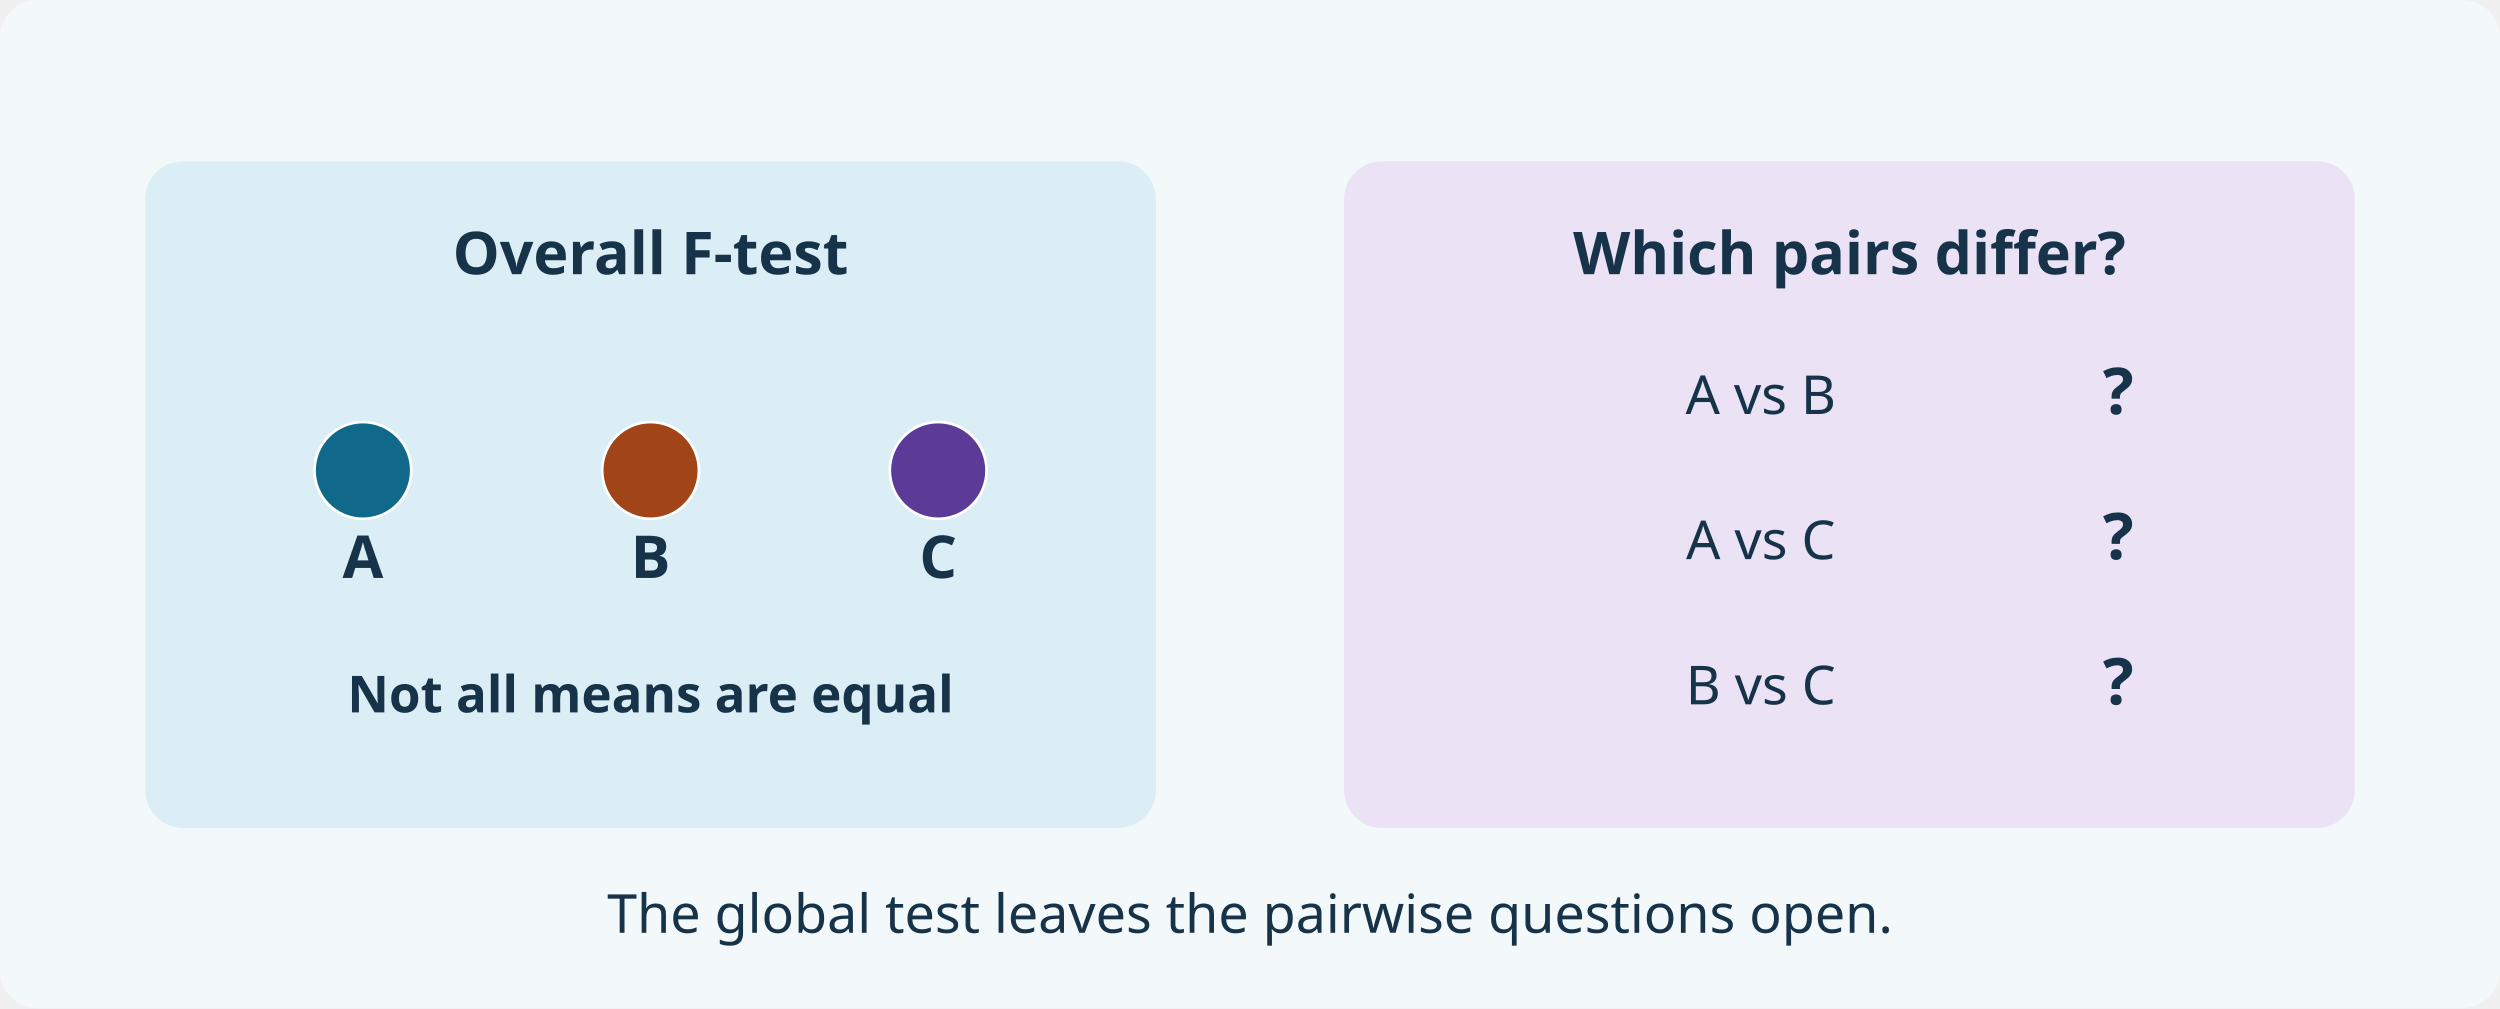
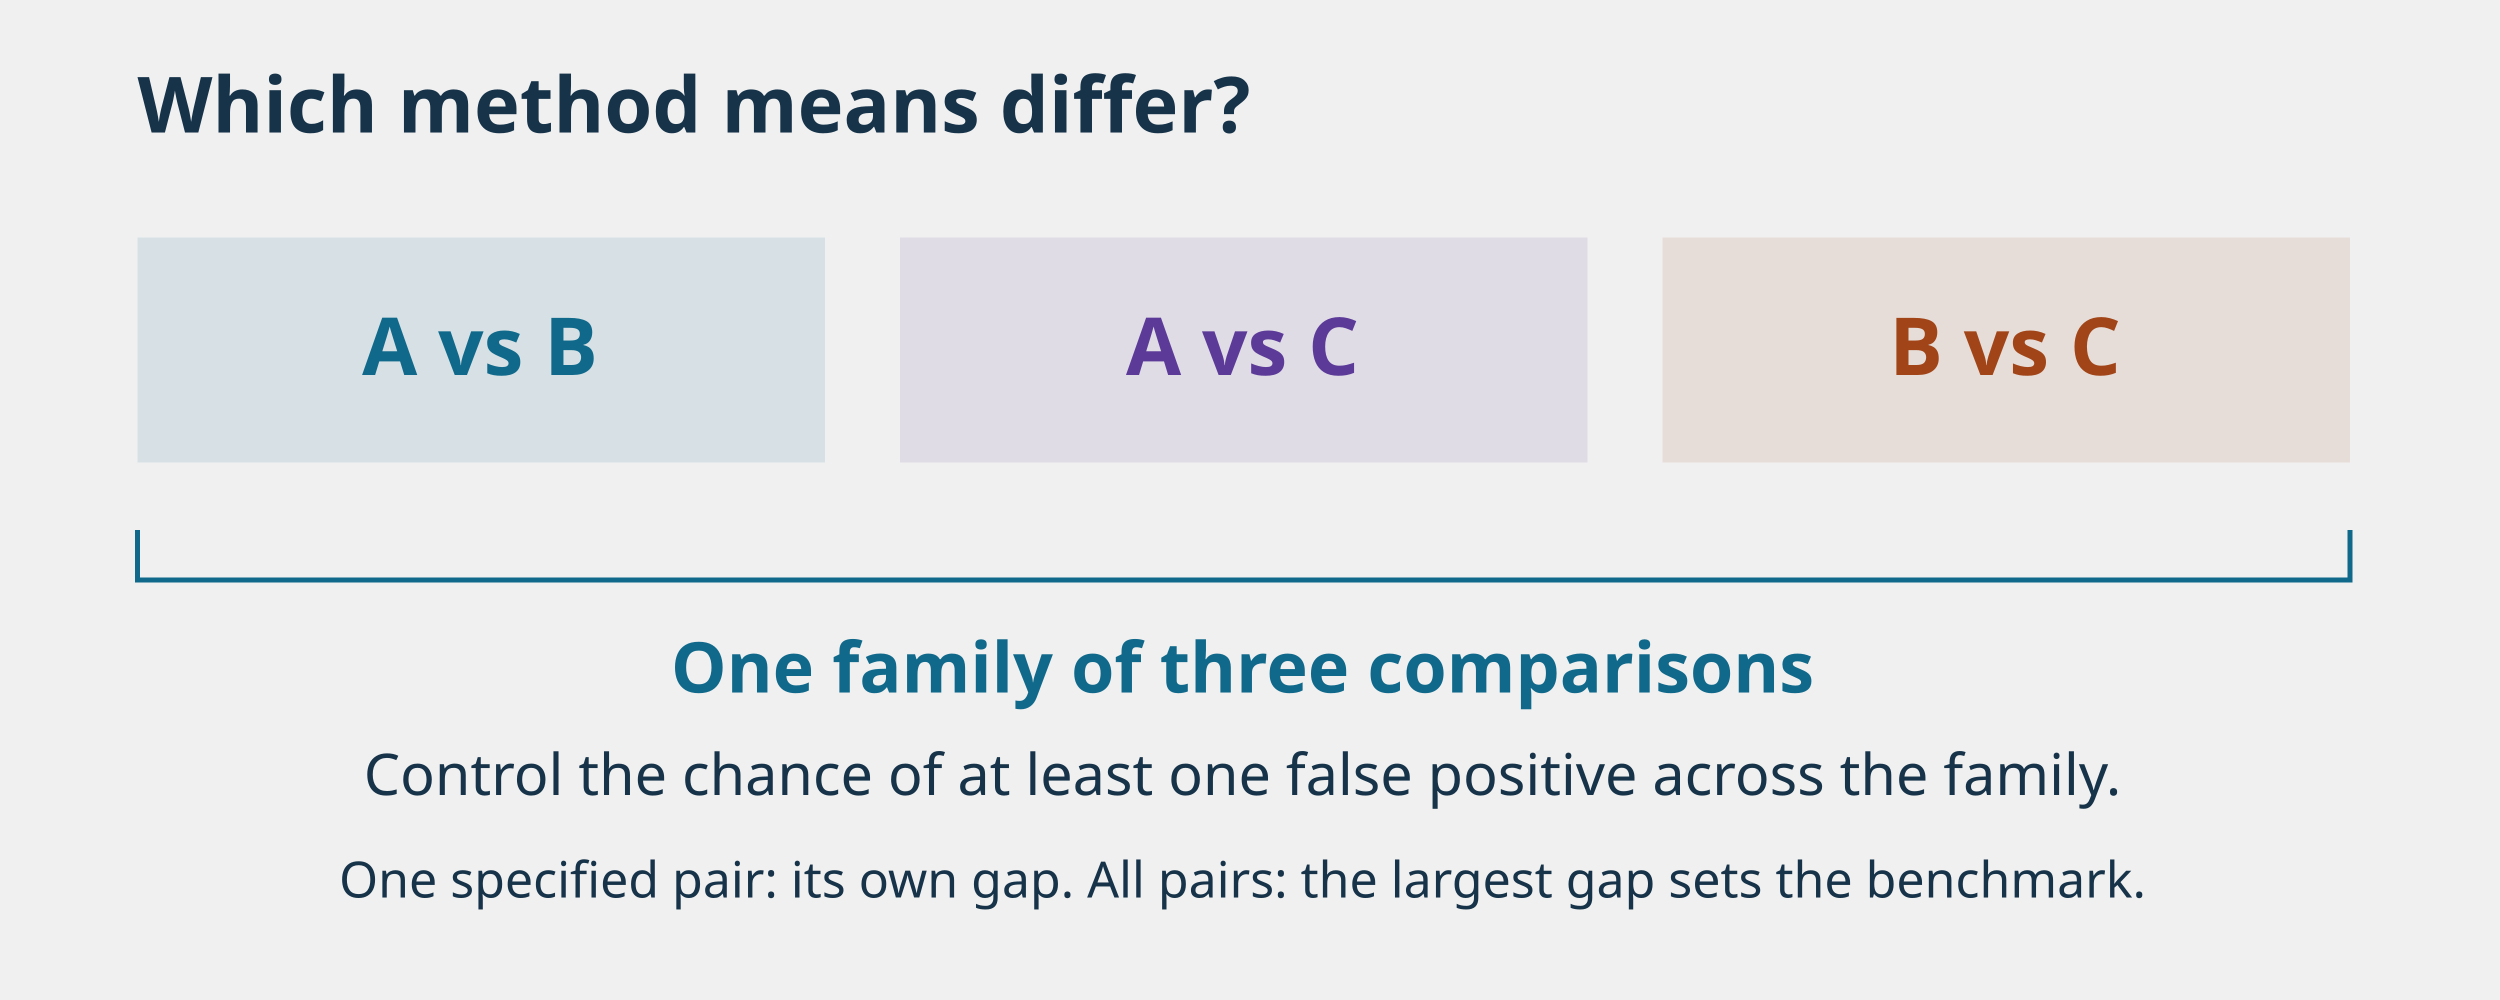
- <svg xmlns="http://www.w3.org/2000/svg" viewBox="0 0 930 375" role="img" aria-labelledby="title desc">
-   <rect x="0" y="0" width="930" height="375" rx="14" fill="#f3f8fb" />
-   <g font-family="system-ui, sans-serif">
-     <rect x="54" y="60" width="376" height="248" rx="14" fill="#dceef5" />
-     <rect x="500" y="60" width="376" height="248" rx="14" fill="#ebe3f5" />
-     <text x="242" y="102" text-anchor="middle" font-size="22" font-weight="700" fill="#163349">Overall F-test</text>
-     <text x="688" y="102" text-anchor="middle" font-size="22" font-weight="700" fill="#163349">Which pairs differ?</text>
-     <circle cx="135.00" cy="175.00" r="18" fill="#10698a" stroke="white" stroke-width="1" />
-     <text x="135" y="215" text-anchor="middle" font-size="22" font-weight="700" fill="#163349">A</text>
-     <circle cx="242.00" cy="175.00" r="18" fill="#a14518" stroke="white" stroke-width="1" />
-     <text x="242" y="215" text-anchor="middle" font-size="22" font-weight="700" fill="#163349">B</text>
-     <circle cx="349.00" cy="175.00" r="18" fill="#5c3a98" stroke="white" stroke-width="1" />
-     <text x="349" y="215" text-anchor="middle" font-size="22" font-weight="700" fill="#163349">C</text>
-     <text x="655" y="154" text-anchor="middle" font-size="20" font-weight="500" fill="#163349">A vs B</text>
-     <text x="788" y="154" text-anchor="middle" font-size="24" font-weight="700" fill="#163349">?</text>
-     <text x="655" y="208" text-anchor="middle" font-size="20" font-weight="500" fill="#163349">A vs C</text>
-     <text x="788" y="208" text-anchor="middle" font-size="24" font-weight="700" fill="#163349">?</text>
-     <text x="655" y="262" text-anchor="middle" font-size="20" font-weight="500" fill="#163349">B vs C</text>
-     <text x="788" y="262" text-anchor="middle" font-size="24" font-weight="700" fill="#163349">?</text>
-     <text x="242" y="265" text-anchor="middle" font-size="19" font-weight="700" fill="#163349">Not all means are equal</text>
-     <text x="465" y="347" text-anchor="middle" font-size="20" font-weight="500" fill="#163349">The global test leaves the pairwise questions open.</text>
+ <svg xmlns="http://www.w3.org/2000/svg" viewBox="0 0 1000 400" font-family="system-ui, sans-serif">
+   <text x="55" y="53" text-anchor="start" font-size="31" font-weight="700" fill="#163349">Which method means differ?</text>
+   <rect x="55" y="95" width="275" height="90" fill="#10698a" fill-opacity=".11" />
+   <text x="192" y="150" text-anchor="middle" font-size="32" font-weight="700" fill="#10698a">A vs B</text>
+   <rect x="360" y="95" width="275" height="90" fill="#5c3a98" fill-opacity=".11" />
+   <text x="497" y="150" text-anchor="middle" font-size="32" font-weight="700" fill="#5c3a98">A vs C</text>
+   <rect x="665" y="95" width="275" height="90" fill="#a14518" fill-opacity=".11" />
+   <text x="802" y="150" text-anchor="middle" font-size="32" font-weight="700" fill="#a14518">B vs C</text>
+   <g data-svg-stage="1">
+     <path d="M55 212V232H940V212" fill="none" stroke="#10698a" stroke-width="2" />
+     <text x="497" y="277" text-anchor="middle" font-size="28" font-weight="700" fill="#10698a">One family of three comparisons</text>
+     <text x="497" y="318" text-anchor="middle" font-size="23" font-weight="400" fill="#163349">Control the chance of at least one false positive across the family.</text>
+     <text x="497" y="359" text-anchor="middle" font-size="20" fill="#163349">One specified pair: its own gap. All pairs: the largest gap sets the benchmark.</text>
  </g>
</svg>
